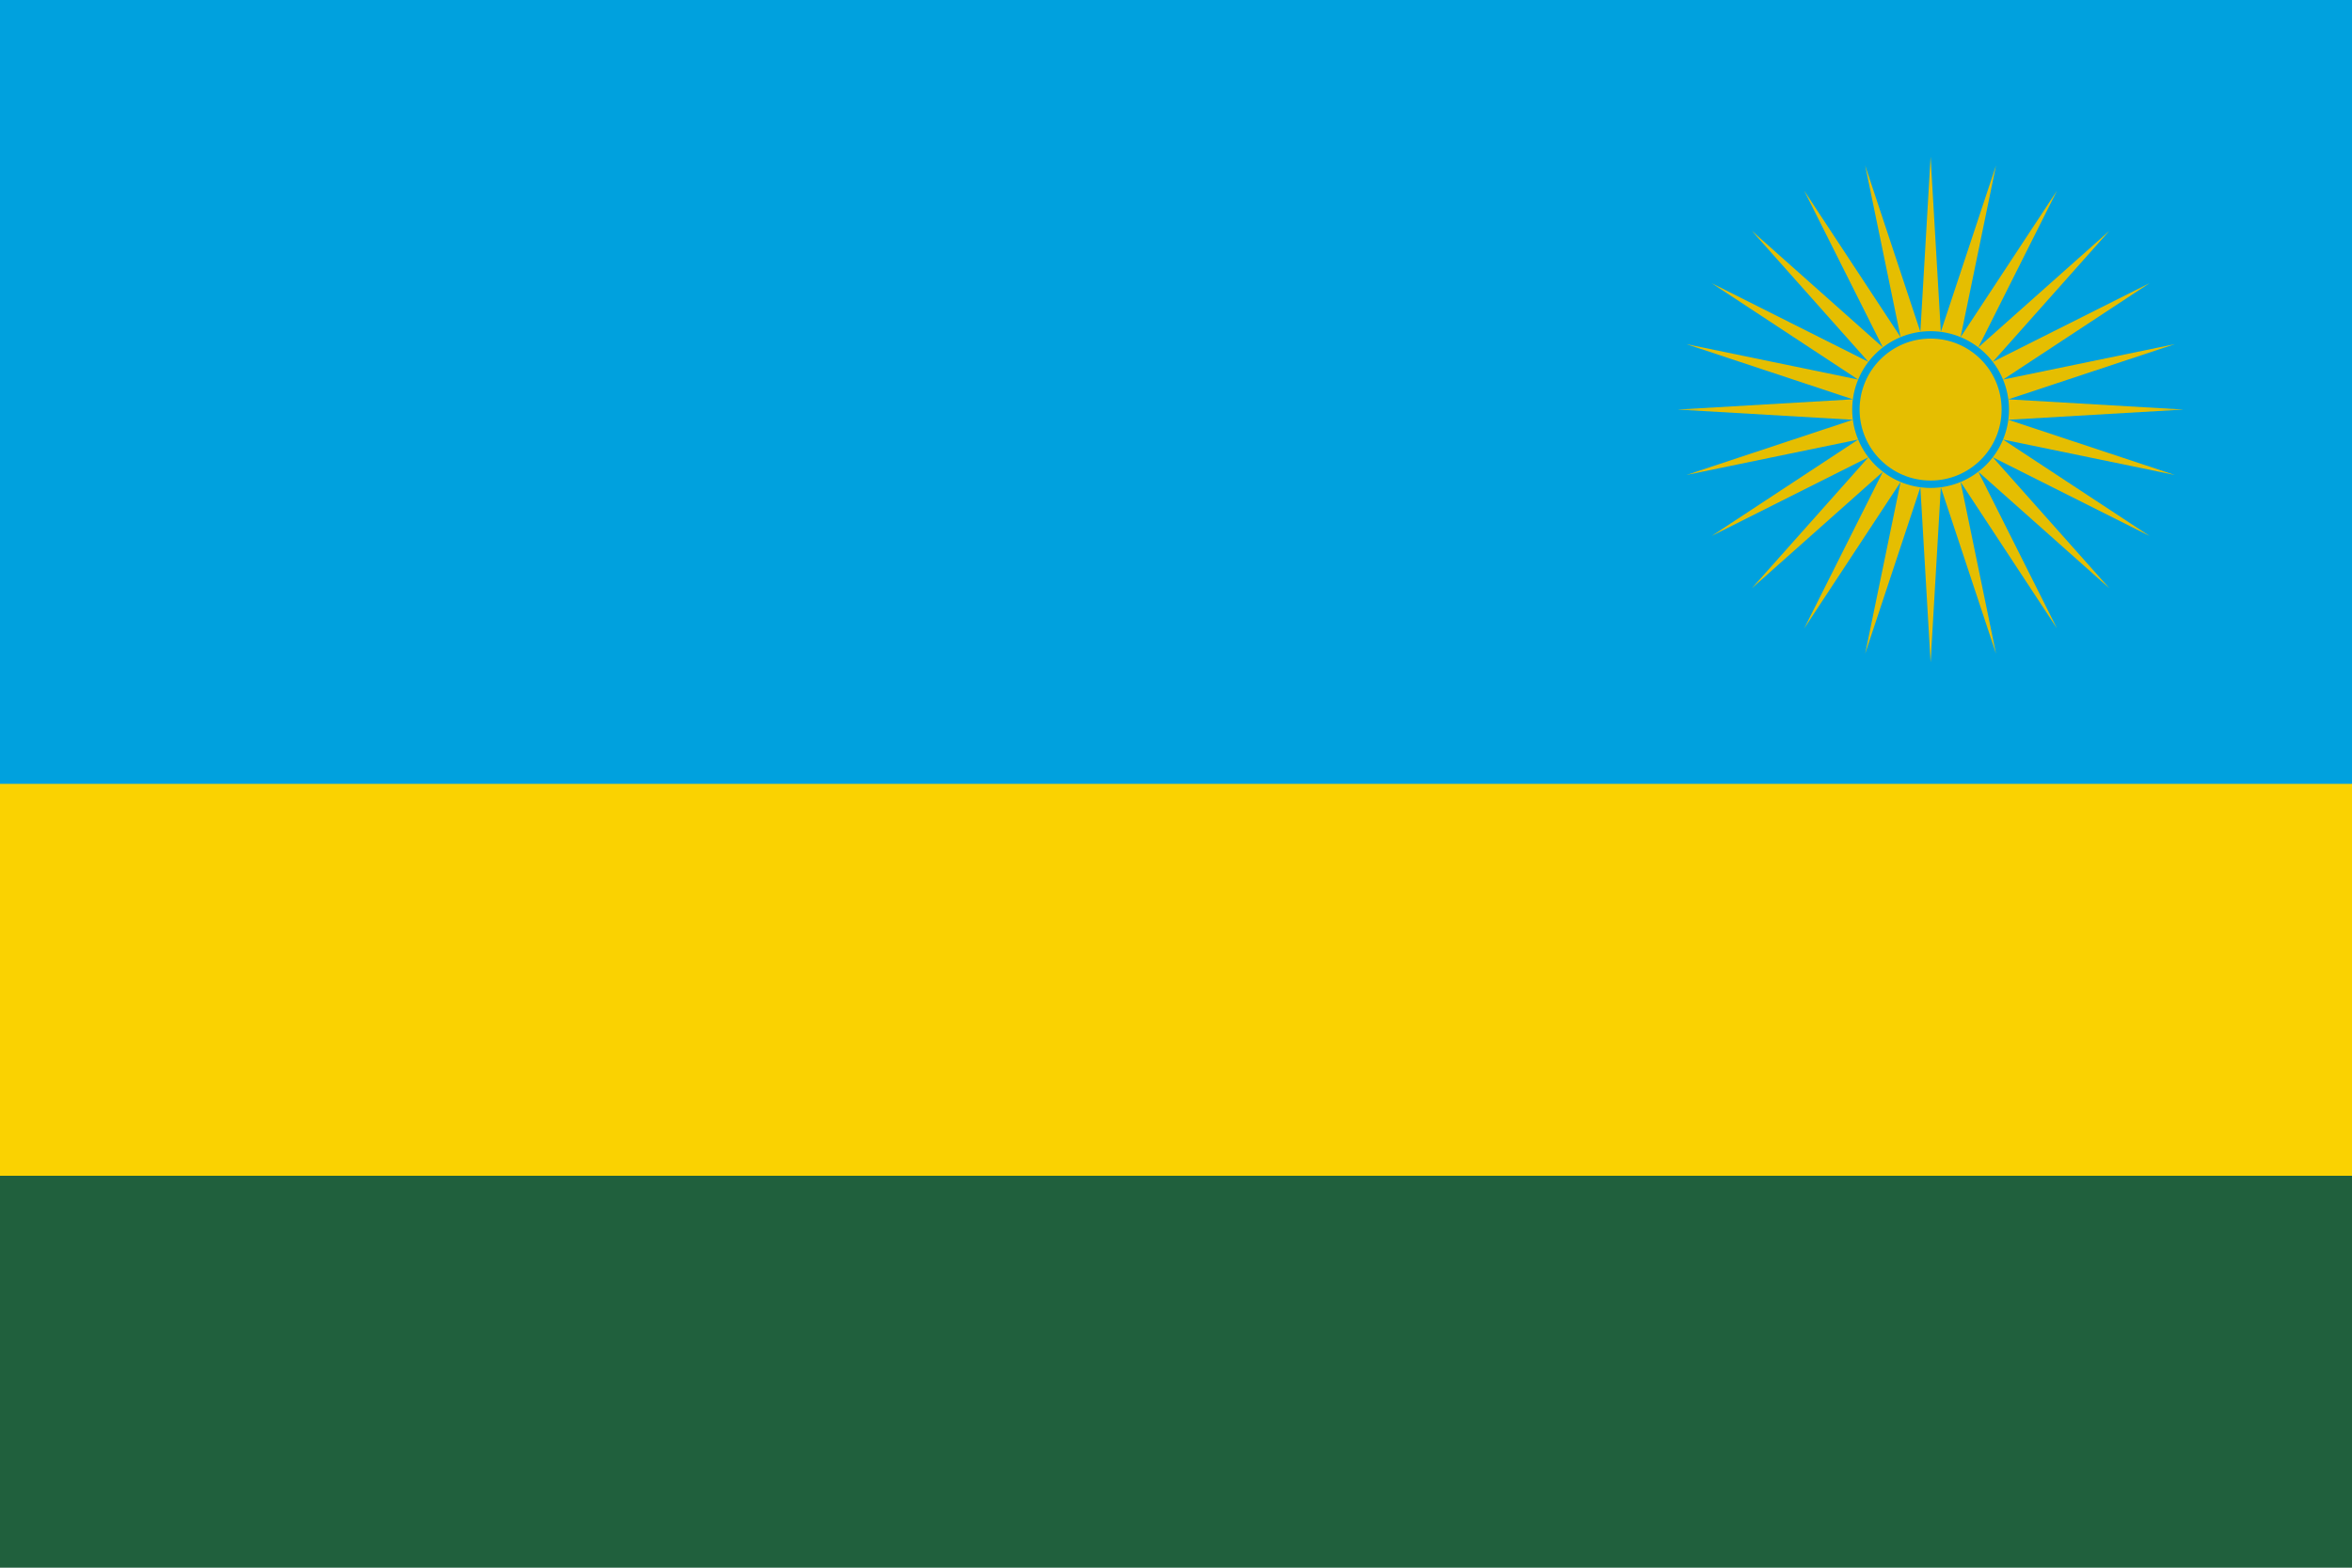
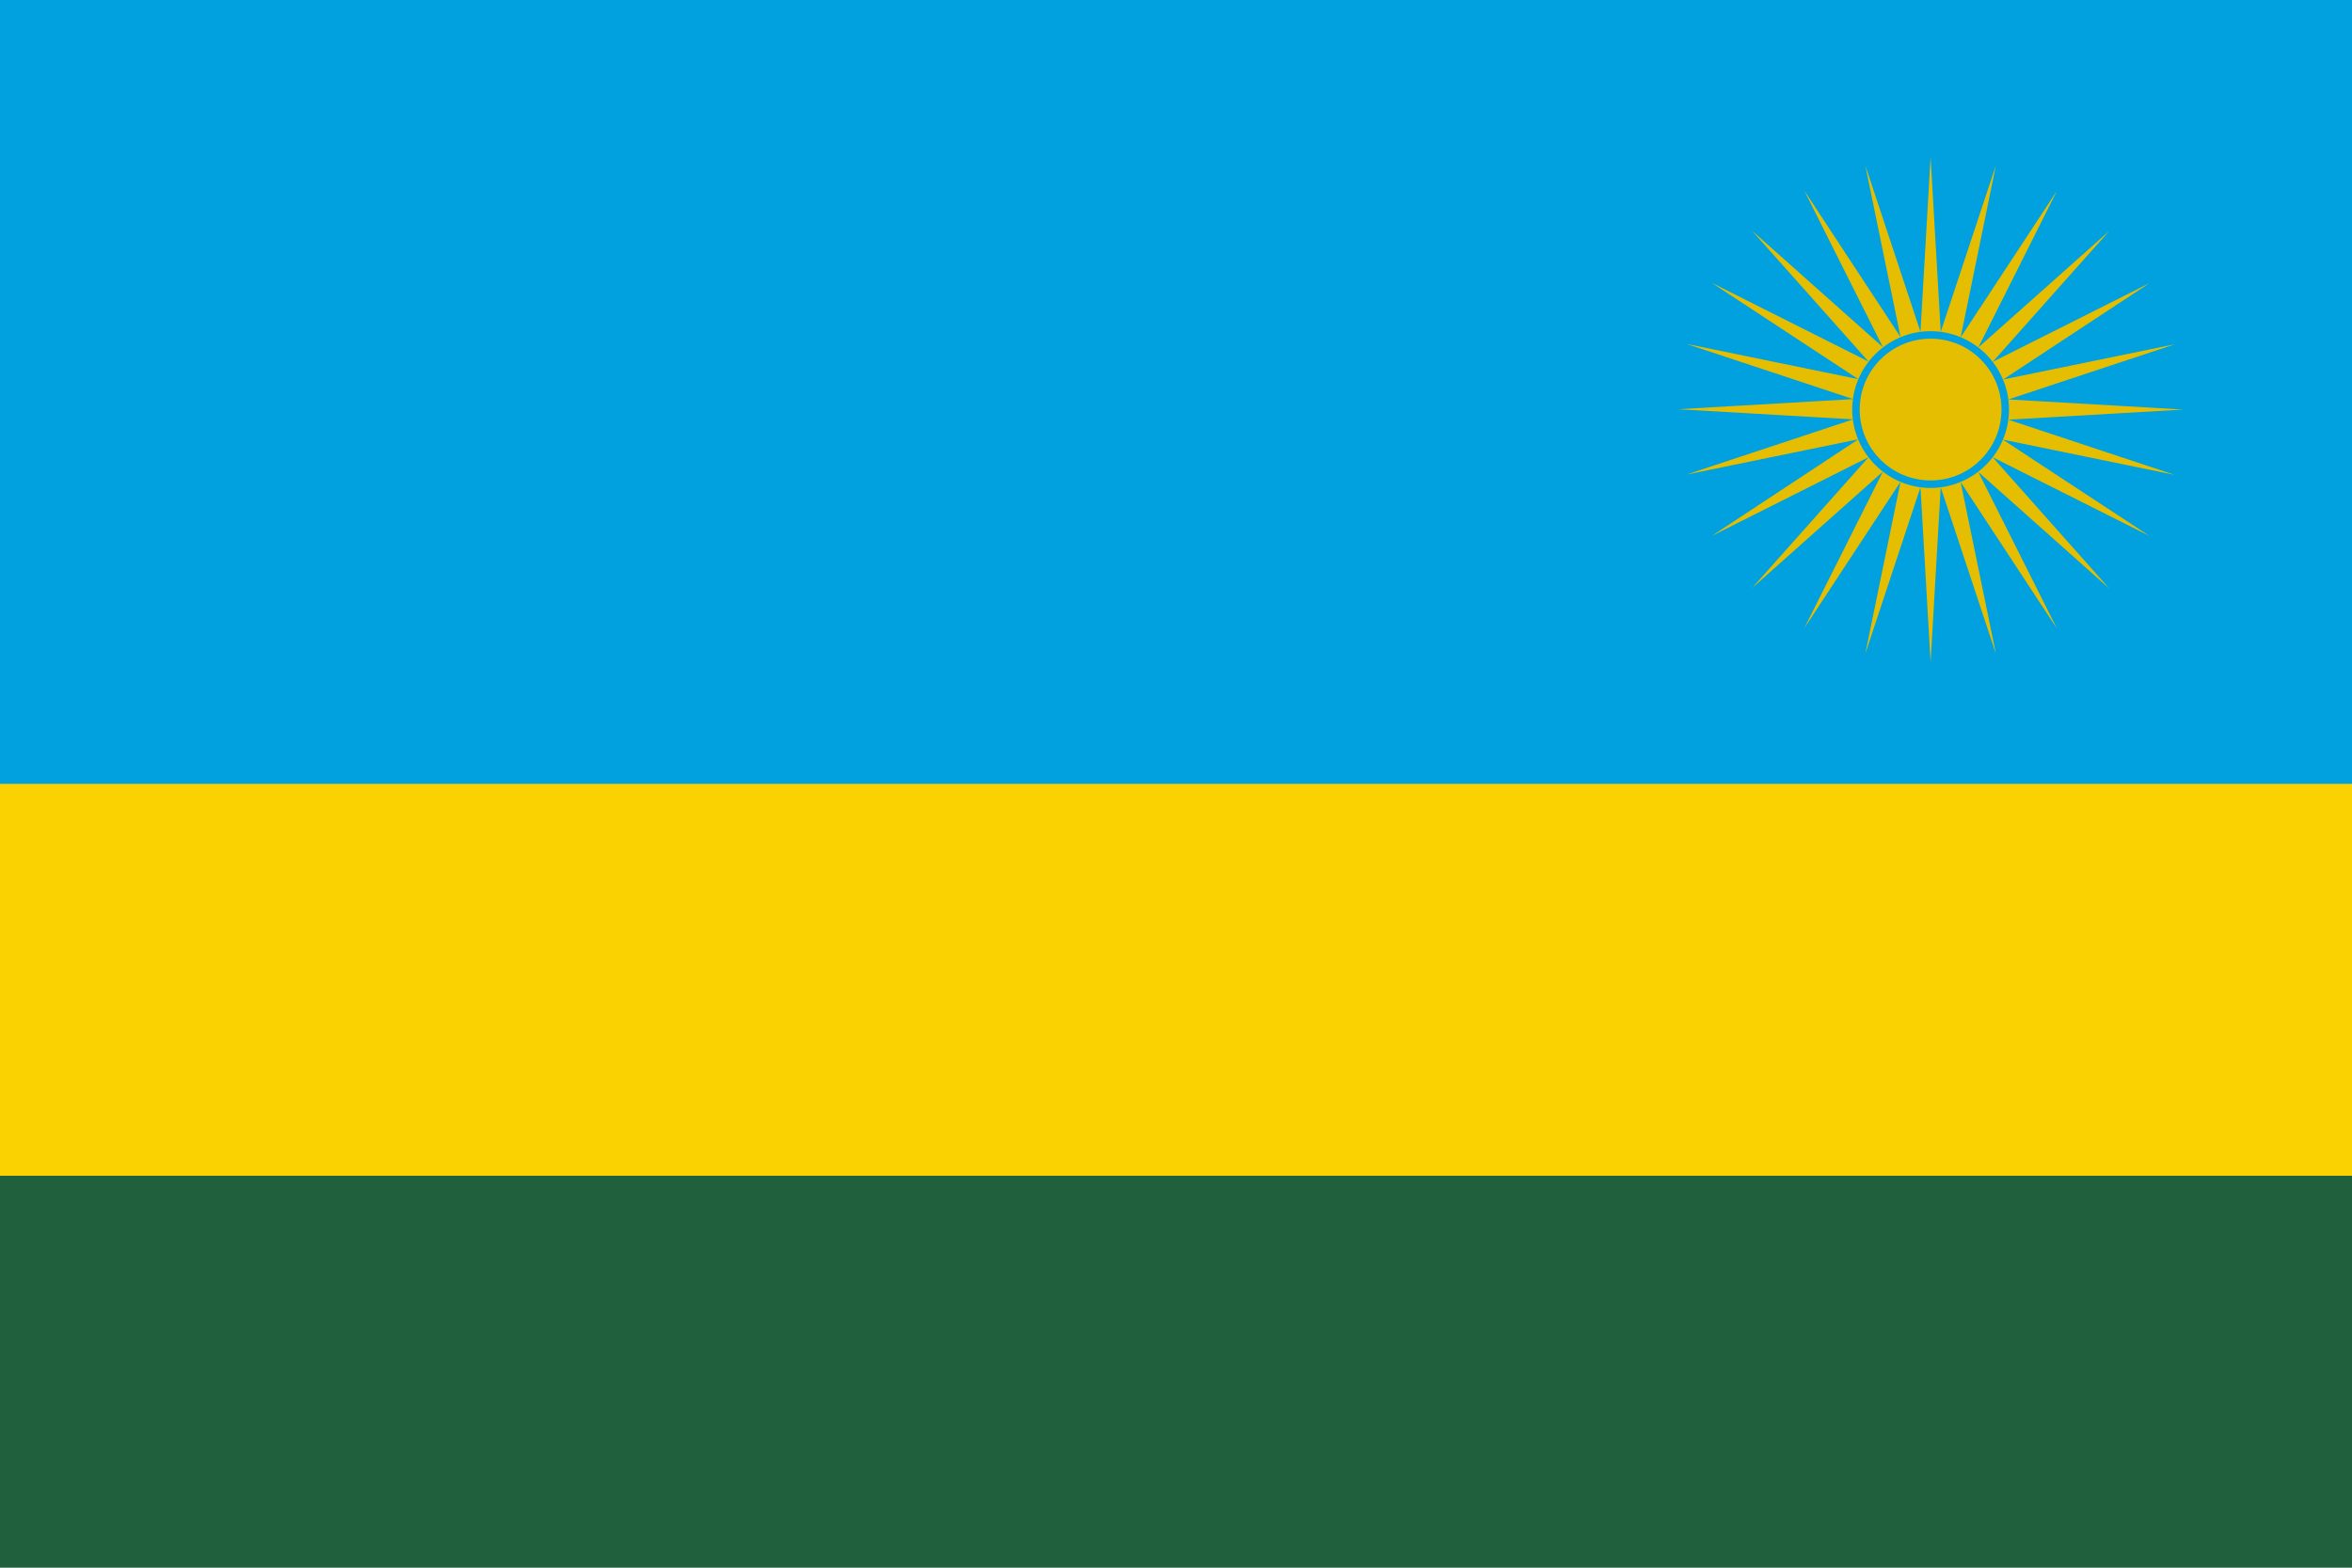
- <svg xmlns="http://www.w3.org/2000/svg" xmlns:xlink="http://www.w3.org/1999/xlink" viewBox="0 0 1080 720">
-   <rect width="1080" height="720" fill="#20603D" />
-   <rect width="1080" height="540" fill="#FAD201" />
-   <rect width="1080" height="360" fill="#00A1DE" />
-   <g transform="translate(886.5,188.1)">
-     <g id="h">
-       <path id="q" fill="#E5BE01" d="M 116.1,0 L 35.692,4.699 112.144,30.049 33.26,13.777 100.546,58.05 28.561,21.915 82.095,82.095 21.915,28.561 58.05,100.546 13.777,33.26 30.049,112.144 4.699,35.692 0,116.1 -1,-1 z" />
-       <use xlink:href="#q" transform="scale(1,-1)" />
+ <svg xmlns="http://www.w3.org/2000/svg" version="1.1" id="Layer_1" x="0px" y="0px" viewBox="0 0 720 480" style="enable-background:new 0 0 720 480;" xml:space="preserve">
+   <g>
+     <rect style="fill:#20603D;" width="720" height="480" />
+     <rect style="fill:#FAD201;" width="720" height="360" />
+     <rect style="fill:#00A1DE;" width="720" height="240" />
+     <g>
+       <circle style="fill:#E5BE01;" cx="591" cy="125.4" r="21.7" />
+       <path style="fill:#E5BE01;" d="M614.8,128.5l53.6-3.1l-53.6-3.1l51-16.9l-52.6,10.8L658,86.7l-48,24.1l35.7-40.1l-40.1,35.7    l24.1-48l-29.5,44.9L611,50.6l-16.9,51L591,48l-3.1,53.6l-16.9-51l10.8,52.6l-29.5-44.9l24.1,48l-40.1-35.7l35.7,40.1l-48-24.1    l44.9,29.5l-52.6-10.8l51,16.9l-53.6,3.1l53.6,3.1l-51,16.9l52.6-10.8L524,164.1l48-24.1l-35.7,40.1l40.1-35.7l-24.1,48l29.5-44.9    L571,200.2l16.9-51l3.1,53.6l3.1-53.6l16.9,51l-10.8-52.6l29.5,44.9l-24.1-48l40.1,35.7L610,140l48,24.1l-44.9-29.5l52.6,10.8    L614.8,128.5z M591,149.4c-13.2,0-24-10.8-24-24s10.8-24,24-24c13.2,0,24,10.8,24,24S604.2,149.4,591,149.4z" />
    </g>
-     <use xlink:href="#h" transform="scale(-1,1)" />
-     <circle r="34.3" fill="#E5BE01" stroke="#00A1DE" stroke-width="3.4" />
  </g>
</svg>
